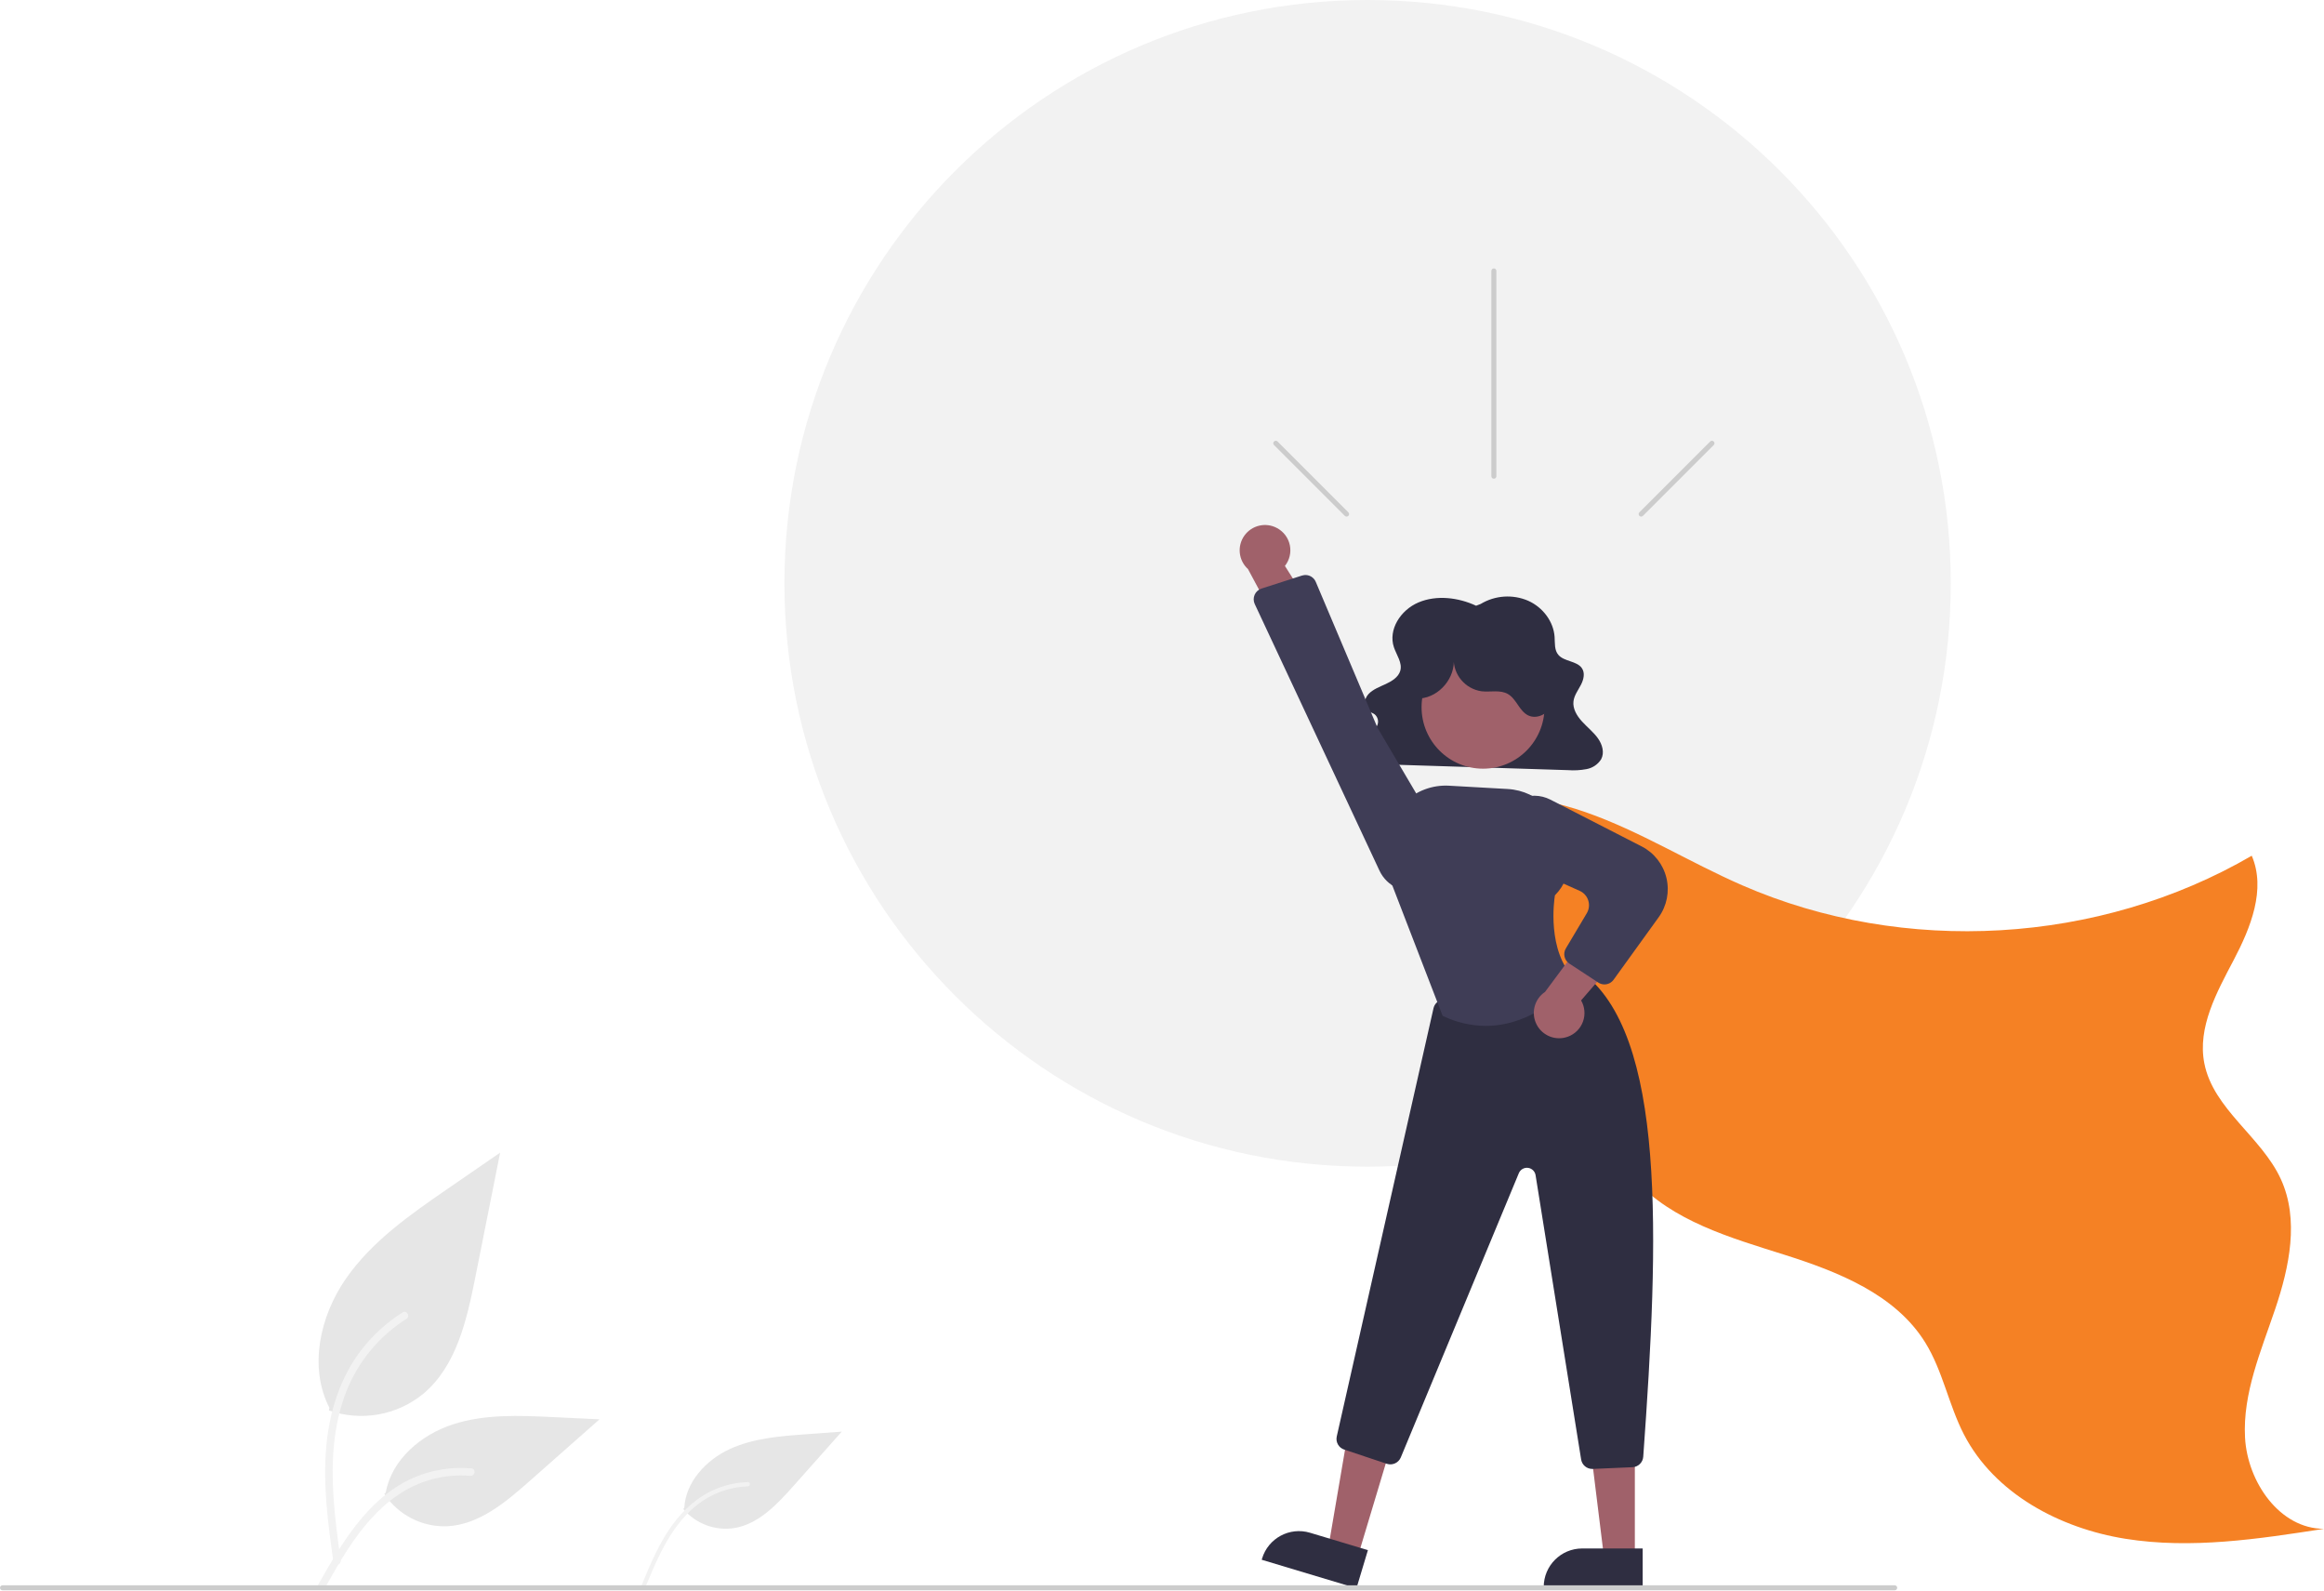
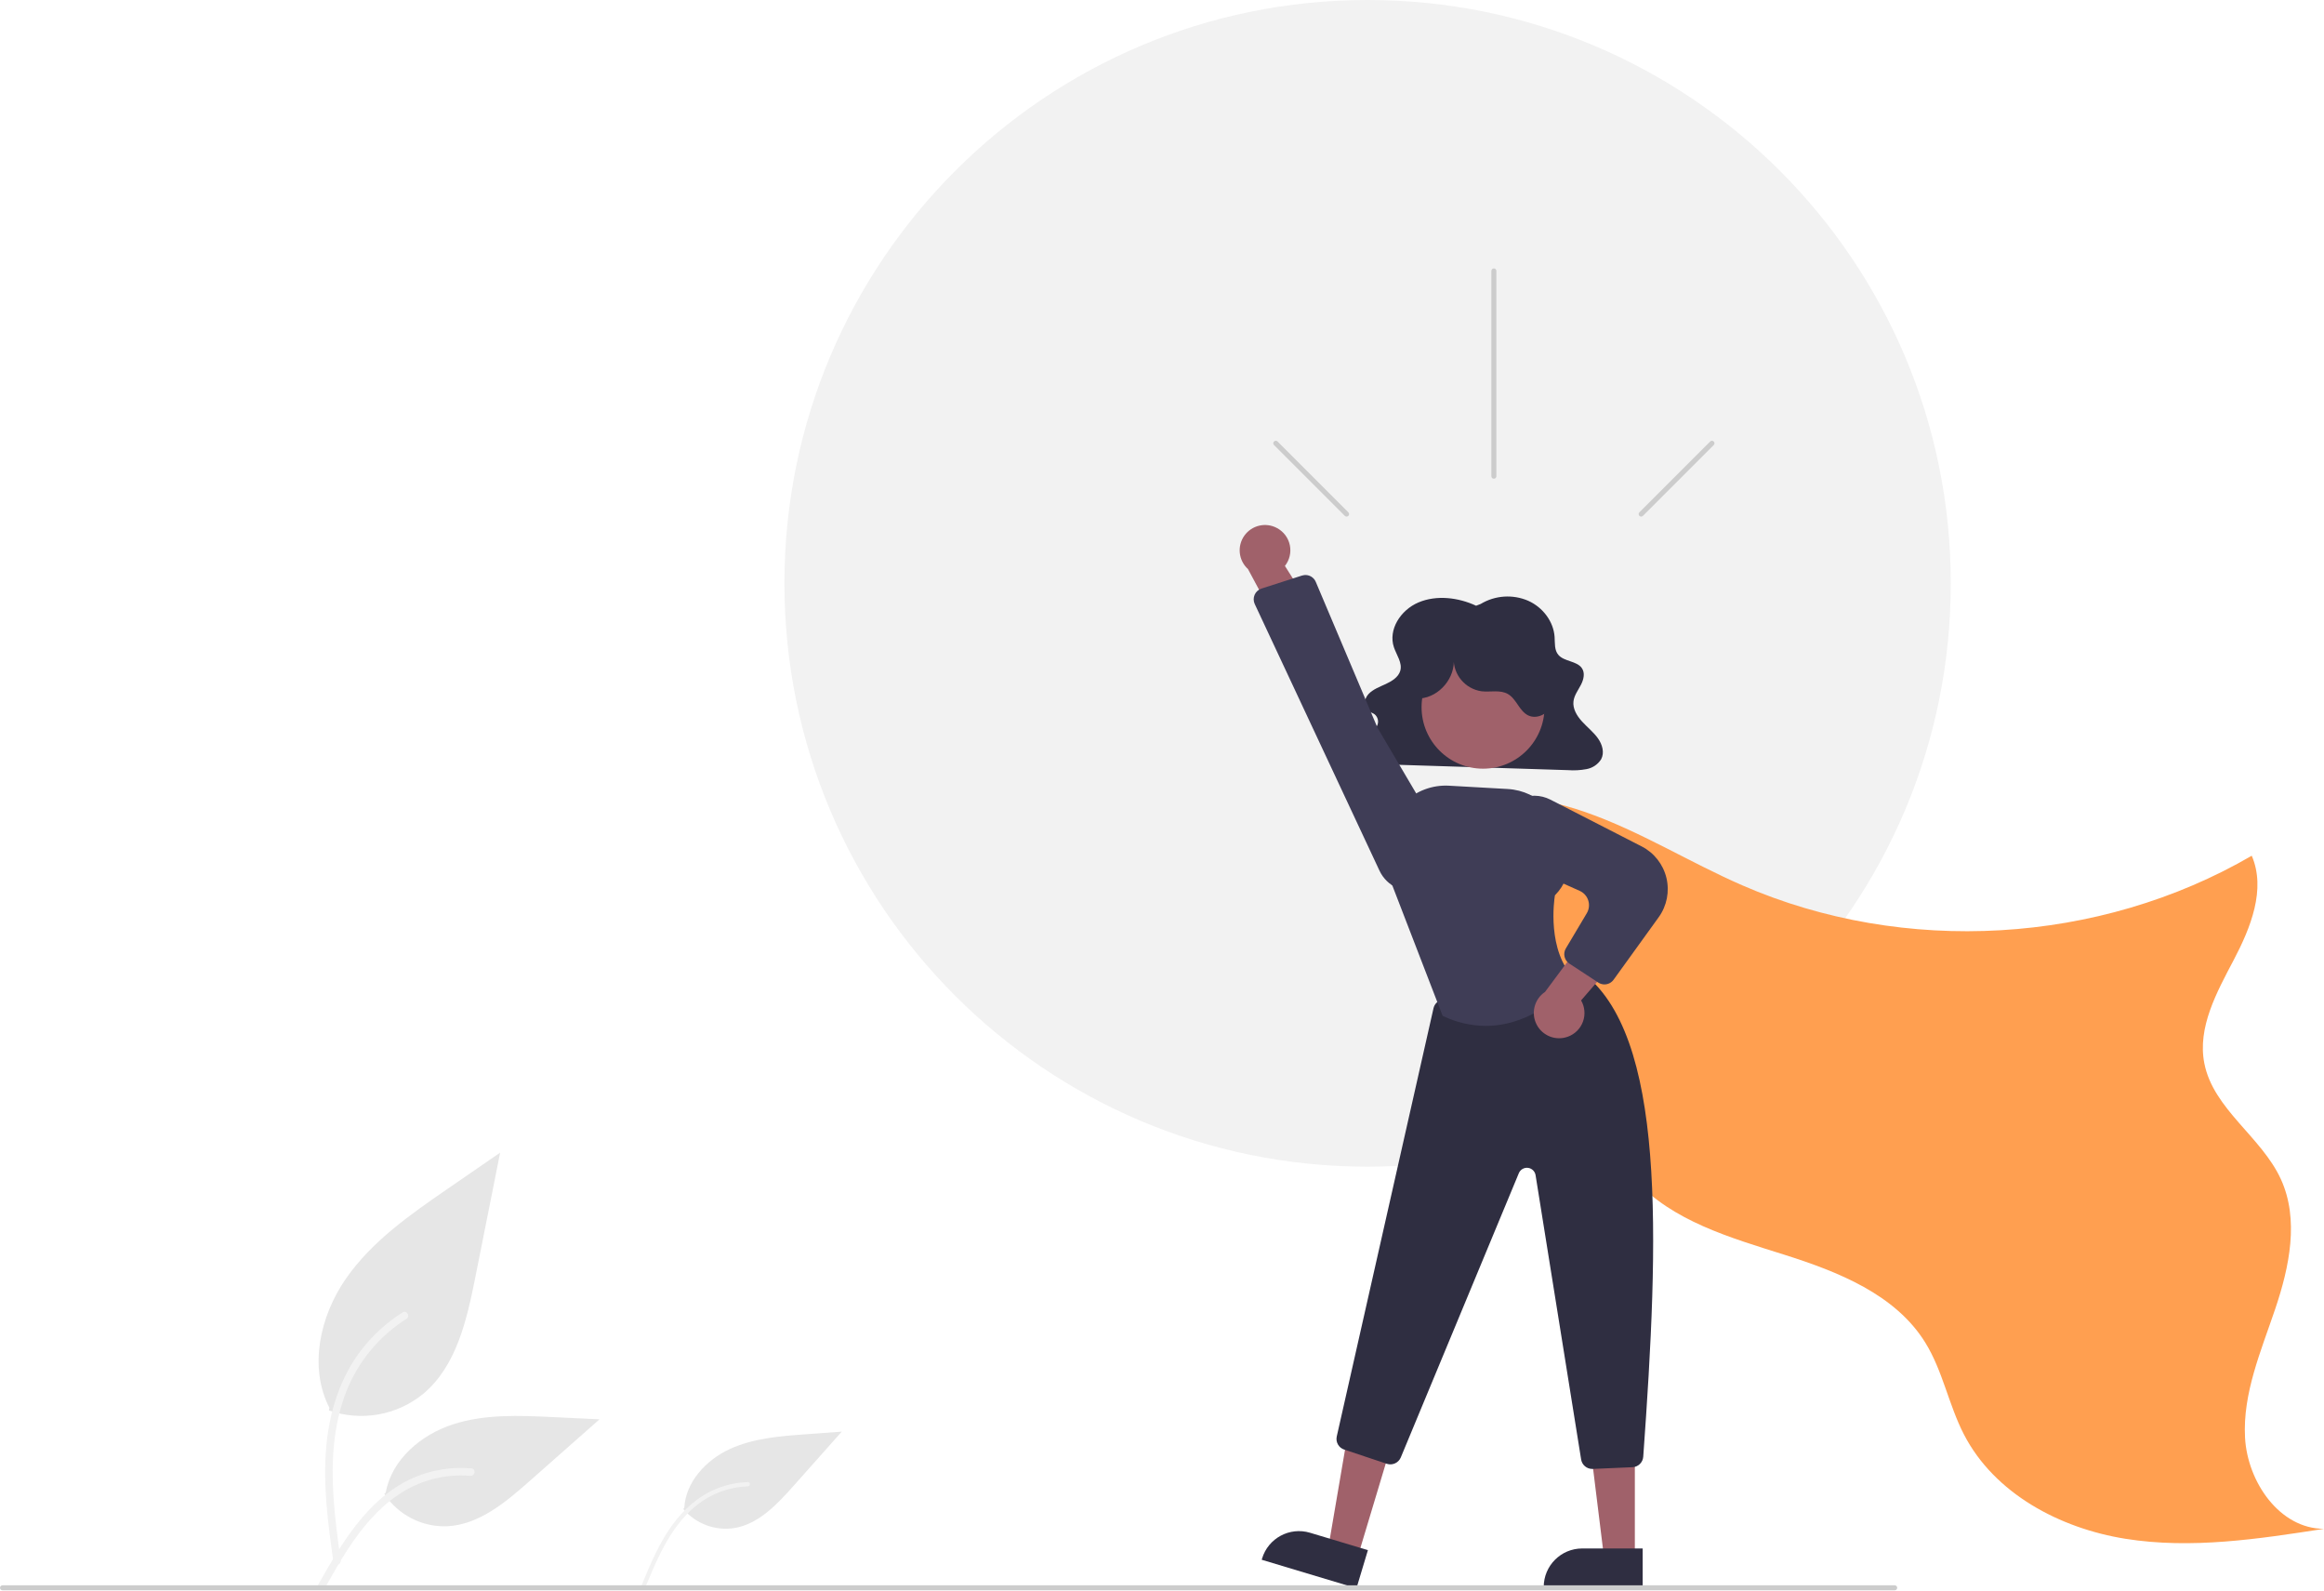
<svg xmlns="http://www.w3.org/2000/svg" id="a6791429-d438-45aa-bc7c-827b738cb04a" data-name="Layer 1" width="928.526" height="635.213" viewBox="0 0 928.526 635.213">
  <circle cx="546.409" cy="233" r="233" fill="#f2f2f2" />
  <path d="M267.148,695.739a39.063,39.063,0,0,0,37.721-6.645c13.212-11.089,17.354-29.359,20.725-46.275l9.969-50.036-20.872,14.371c-15.01,10.335-30.357,21.001-40.75,35.971s-14.929,35.405-6.579,51.603" transform="translate(-135.7371 -132.3937)" fill="#e6e6e6" />
  <path d="M268.932,756.318c-2.112-15.387-4.285-30.973-2.803-46.525,1.316-13.812,5.53-27.303,14.109-38.364a63.82,63.82,0,0,1,16.374-14.837c1.637-1.034,3.144,1.561,1.514,2.59a60.672,60.672,0,0,0-23.999,28.956c-5.225,13.289-6.064,27.776-5.164,41.893.544,8.537,1.698,17.019,2.861,25.489a1.554,1.554,0,0,1-1.048,1.845,1.509,1.509,0,0,1-1.845-1.048Z" transform="translate(-135.7371 -132.3937)" fill="#f2f2f2" />
  <path d="M408.733,735.124a22.264,22.264,0,0,0,20.462,7.606c9.693-1.644,16.995-9.432,23.529-16.778l19.325-21.728L457.644,705.275c-10.359.755-20.98,1.575-30.405,5.94s-17.546,13.104-18.109,23.476" transform="translate(-135.7371 -132.3937)" fill="#e6e6e6" />
  <path d="M392.149,765.424c3.397-8.175,6.821-16.463,12.033-23.683,4.628-6.412,10.589-11.83,17.996-14.796a36.374,36.374,0,0,1,12.328-2.575c1.103-.036,1.096,1.674-.002,1.71a34.579,34.579,0,0,0-20.146,7.319c-6.4,5.028-10.988,11.909-14.615,19.11-2.193,4.354-4.071,8.857-5.94,13.357a.886.886,0,0,1-1.047.605.86.86,0,0,1-.605-1.047Z" transform="translate(-135.7371 -132.3937)" fill="#f2f2f2" />
  <path d="M289.28,729.089a28.755,28.755,0,0,0,25.055,12.931c12.683-.602,23.257-9.454,32.775-17.858l28.153-24.857L356.63,698.414c-13.4-.641-27.145-1.239-39.908,2.893s-24.533,14.077-26.867,27.287" transform="translate(-135.7371 -132.3937)" fill="#e6e6e6" />
  <path d="M262.962,765.163c10.168-17.991,21.961-37.986,43.035-44.377a48.022,48.022,0,0,1,18.101-1.869c1.922.166,1.442,3.128-.476,2.963a44.614,44.614,0,0,0-28.886,7.642c-8.145,5.544-14.487,13.252-19.854,21.425-3.288,5.007-6.233,10.226-9.178,15.438-.941,1.666-3.693.463-2.74-1.222Z" transform="translate(-135.7371 -132.3937)" fill="#f2f2f2" />
-   <path d="M702.07,458.075c20.217-11.112,45.379-8.882,67.161-1.285s41.522,20.043,62.675,29.249c64.64,28.131,142.548,23.595,203.487-11.848,5.763,13.406-.419,28.74-7.211,41.656s-14.532,26.914-11.736,41.236c3.578,18.327,22.793,29.315,30.579,46.288,7.391,16.112,3.424,35.032-2.246,51.827s-13.028,33.715-12.065,51.415,13.823,36.416,31.549,36.43c-26.269,4.082-53.056,8.166-79.309,3.983s-52.369-18.068-64.558-41.693c-6.093-11.809-8.441-25.386-15.439-36.682-11.918-19.241-34.791-28.289-56.372-35.108s-44.676-13.388-59.871-30.162c-14.478-15.982-19.064-38.246-26.734-58.401a186.537,186.537,0,0,0-64.588-84.23" transform="translate(-135.7371 -132.3937)" fill="#f58124" />
+   <path d="M702.07,458.075c20.217-11.112,45.379-8.882,67.161-1.285s41.522,20.043,62.675,29.249c64.64,28.131,142.548,23.595,203.487-11.848,5.763,13.406-.419,28.74-7.211,41.656s-14.532,26.914-11.736,41.236c3.578,18.327,22.793,29.315,30.579,46.288,7.391,16.112,3.424,35.032-2.246,51.827s-13.028,33.715-12.065,51.415,13.823,36.416,31.549,36.43c-26.269,4.082-53.056,8.166-79.309,3.983s-52.369-18.068-64.558-41.693c-6.093-11.809-8.441-25.386-15.439-36.682-11.918-19.241-34.791-28.289-56.372-35.108s-44.676-13.388-59.871-30.162c-14.478-15.982-19.064-38.246-26.734-58.401a186.537,186.537,0,0,0-64.588-84.23" transform="translate(-135.7371 -132.3937)" fill="#ff9f50" />
  <path d="M725.495,374.338c-7.097-3.302-15.81-4.384-23.032-1.316s-12.145,10.932-9.809,17.891c1.059,3.155,3.47,6.258,2.531,9.445-.723,2.453-3.245,4.072-5.723,5.224s-5.187,2.12-6.978,4.062-2.165,5.285.073,6.791c.737.496,1.659.732,2.374,1.254a3.772,3.772,0,0,1,1.164,4.222,8.893,8.893,0,0,1-2.851,3.751c-2.541,2.191-5.898,4.698-5.109,7.809a5.478,5.478,0,0,0,3.697,3.458,18.367,18.367,0,0,0,5.427.716l74.966,2.362a28.422,28.422,0,0,0,7.402-.413,8.762,8.762,0,0,0,5.813-3.905c1.436-2.657.493-5.931-1.28-8.412s-4.282-4.439-6.355-6.717-3.769-5.123-3.404-8.067c.293-2.357,1.847-4.395,2.963-6.537s1.764-4.818.319-6.789c-2.037-2.777-6.927-2.526-9.243-5.113-1.748-1.953-1.41-4.763-1.584-7.281-.418-6.057-4.611-11.776-10.58-14.433a20.831,20.831,0,0,0-18.953,1.291Z" transform="translate(-135.7371 -132.3937)" fill="#2f2e41" />
  <polygon points="542.385 622.099 530.644 618.571 538.663 571.604 555.992 576.811 542.385 622.099" fill="#a0616a" />
  <path d="M677.697,766.774l-37.859-11.375.144-.479a15.386,15.386,0,0,1,19.163-10.309l.001 0,23.123,6.947Z" transform="translate(-135.7371 -132.3937)" fill="#2f2e41" />
  <polygon points="653.182 622.496 640.922 622.495 635.09 575.207 653.184 575.208 653.182 622.496" fill="#a0616a" />
  <path d="M792.045,766.774l-39.531-.001v-.5a15.386,15.386,0,0,1,15.386-15.386h.001l24.144.001Z" transform="translate(-135.7371 -132.3937)" fill="#2f2e41" />
  <path d="M771.9,719.123a4.5,4.5,0,0,1-4.441-3.788L749.256,601.781a3.5,3.5,0,0,0-6.688-.789L695.406,714.528a4.516,4.516,0,0,1-5.579,2.544L672.793,711.393a4.485,4.485,0,0,1-2.966-5.261L708.476,535.111a4.525,4.525,0,0,1,3.372-3.392L763.68,519.687a4.562,4.562,0,0,1,3.708.77c34.13,24.799,31.247,105.821,24.886,193.798a4.502,4.502,0,0,1-4.294,4.174l-15.882.691C772.032,719.122,771.966,719.123,771.9,719.123Z" transform="translate(-135.7371 -132.3937)" fill="#2f2e41" />
  <circle cx="592.532" cy="282.471" r="24.561" fill="#a0616a" />
  <path d="M729.329,542.162a39.899,39.899,0,0,1-17.024-3.935l-.183-.085-.073-.188-22.03-57.076-.419-9.917A23.773,23.773,0,0,1,714.692,446.22l23.388,1.317a23.787,23.787,0,0,1,22.437,23.61c.607,1.167,4.921,10.292-3.533,18.865-.316,1.952-3.273,22.247,7.887,33.407l.314.313-.274.349C764.732,524.309,750.399,542.159,729.329,542.162Z" transform="translate(-135.7371 -132.3937)" fill="#3f3d56" />
  <path d="M762.171,546.467a10.056,10.056,0,0,0,5.277-14.488l23.359-27.043-18.414-2.397-19.359,26.048a10.11,10.11,0,0,0,9.137,17.88Z" transform="translate(-135.7371 -132.3937)" fill="#a0616a" />
  <path d="M776.775,525.594a4.489,4.489,0,0,1-2.469-.74l-11.553-7.577a4.491,4.491,0,0,1-1.399-6.064l8.364-14.052a6.272,6.272,0,0,0-2.824-8.932l-24.028-10.772a14.324,14.324,0,0,1-8.112-15.915h0a14.241,14.241,0,0,1,20.432-9.754l36.452,18.679a19.177,19.177,0,0,1,6.805,28.289L780.424,523.725A4.489,4.489,0,0,1,776.775,525.594Z" transform="translate(-135.7371 -132.3937)" fill="#3f3d56" />
  <path d="M703.142,411.373c7.756-.623,14.196-8.371,13.39-16.111a13.009,13.009,0,0,0,11.141,13.246c3.558.392,7.458-.684,10.555,1.11,3.43,1.988,4.528,6.816,8.101,8.533,3.453,1.659,7.838-.604,9.543-4.033s1.287-7.55.157-11.21a31.652,31.652,0,0,0-52.69-12.975c-3.261,3.28-5.851,7.461-6.271,12.068s1.717,9.605,5.854,11.675Z" transform="translate(-135.7371 -132.3937)" fill="#2f2e41" />
  <path d="M646.001,343.338a10.056,10.056,0,0,1,3.105,15.104l19.159,30.165-18.567-.318-15.347-28.596a10.11,10.11,0,0,1,11.651-16.354Z" transform="translate(-135.7371 -132.3937)" fill="#a0616a" />
  <path d="M661.444,364.818l24.674,58.302,25.869,43.864a14.189,14.189,0,0,1-8.12,20.79h0a14.265,14.265,0,0,1-16.951-7.569L637.058,373.672a4.5,4.5,0,0,1,2.699-6.192l16.166-5.193a4.6,4.6,0,0,1,.942-.197A4.474,4.474,0,0,1,661.444,364.818Z" transform="translate(-135.7371 -132.3937)" fill="#3f3d56" />
  <path d="M892.737,767.606h-756a1,1,0,0,1,0-2h756a1,1,0,0,1,0,2Z" transform="translate(-135.7371 -132.3937)" fill="#ccc" />
  <path d="M733.595,240.606v82a1,1,0,1,1-2,0v-82a1,1,0,0,1,2,0Z" transform="translate(-135.7371 -132.3937)" fill="#ccc" />
  <path d="M820.421,310.171l-28.284,28.284a1,1,0,0,1-1.414-1.414l28.284-28.284a1,1,0,1,1,1.414,1.414Z" transform="translate(-135.7371 -132.3937)" fill="#ccc" />
  <path d="M644.77,310.171,673.054,338.456a1,1,0,0,0,1.414-1.414l-28.284-28.284a1,1,0,1,0-1.414,1.414Z" transform="translate(-135.7371 -132.3937)" fill="#ccc" />
</svg>
